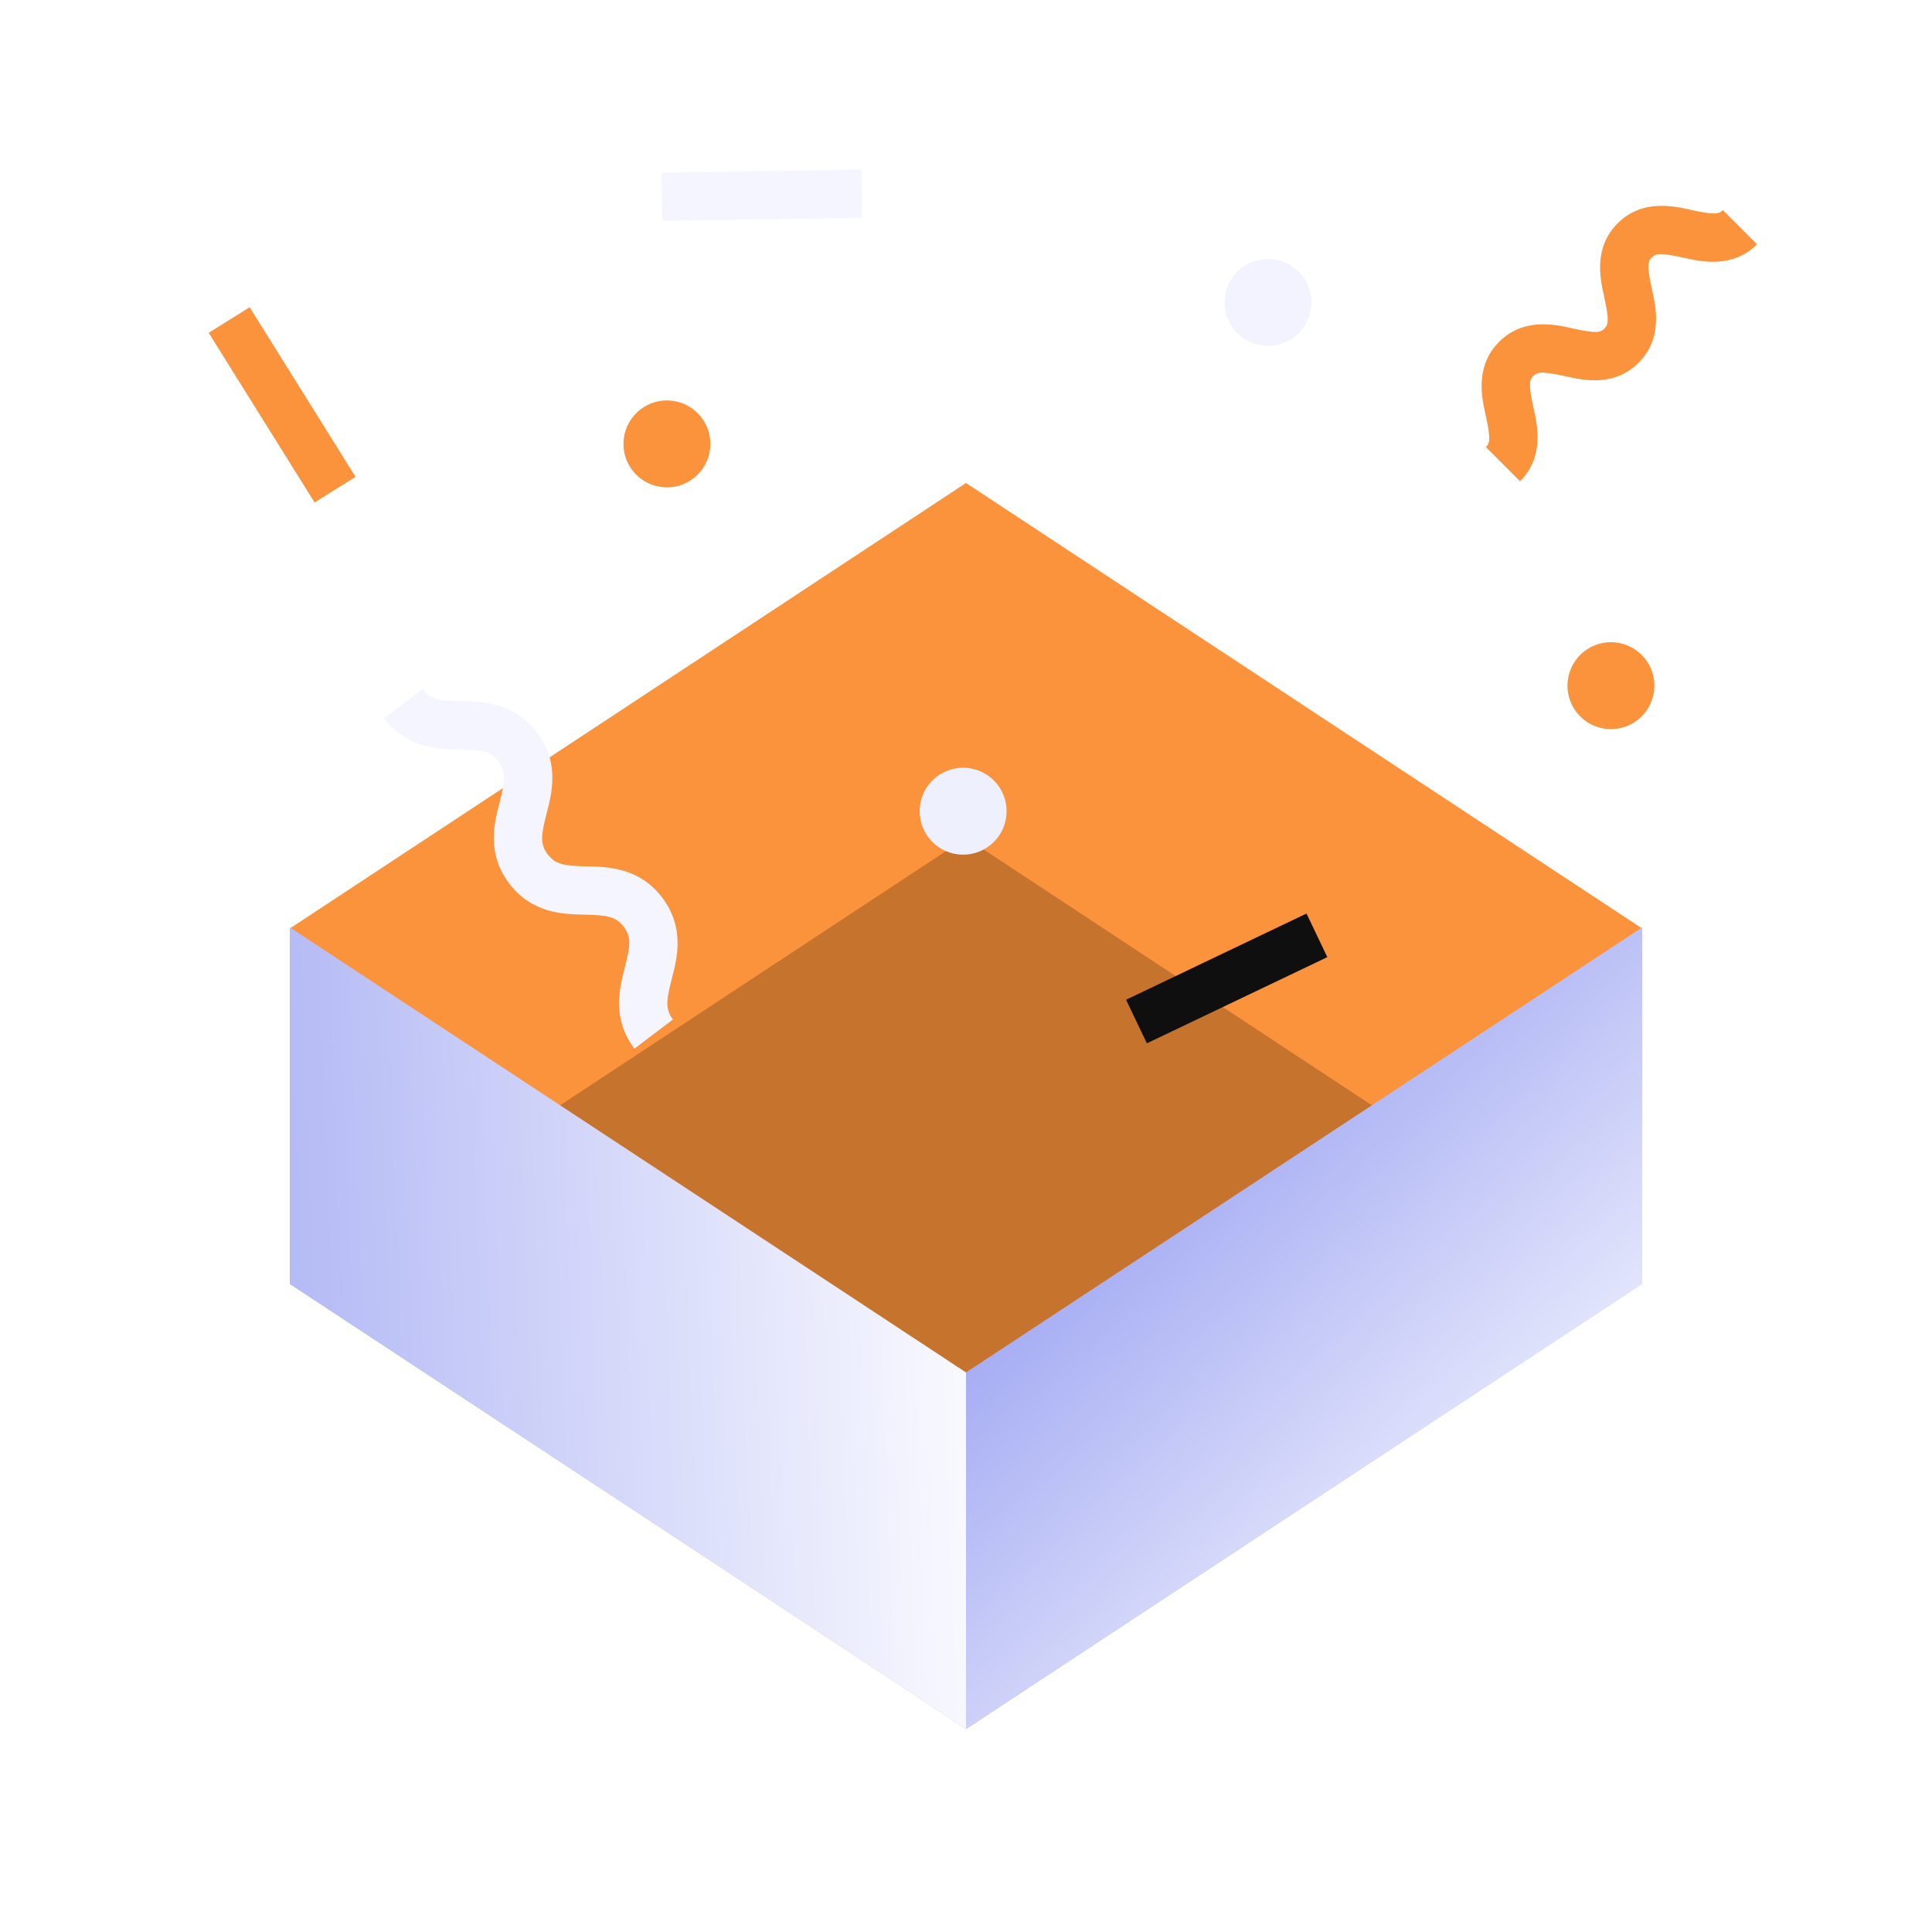
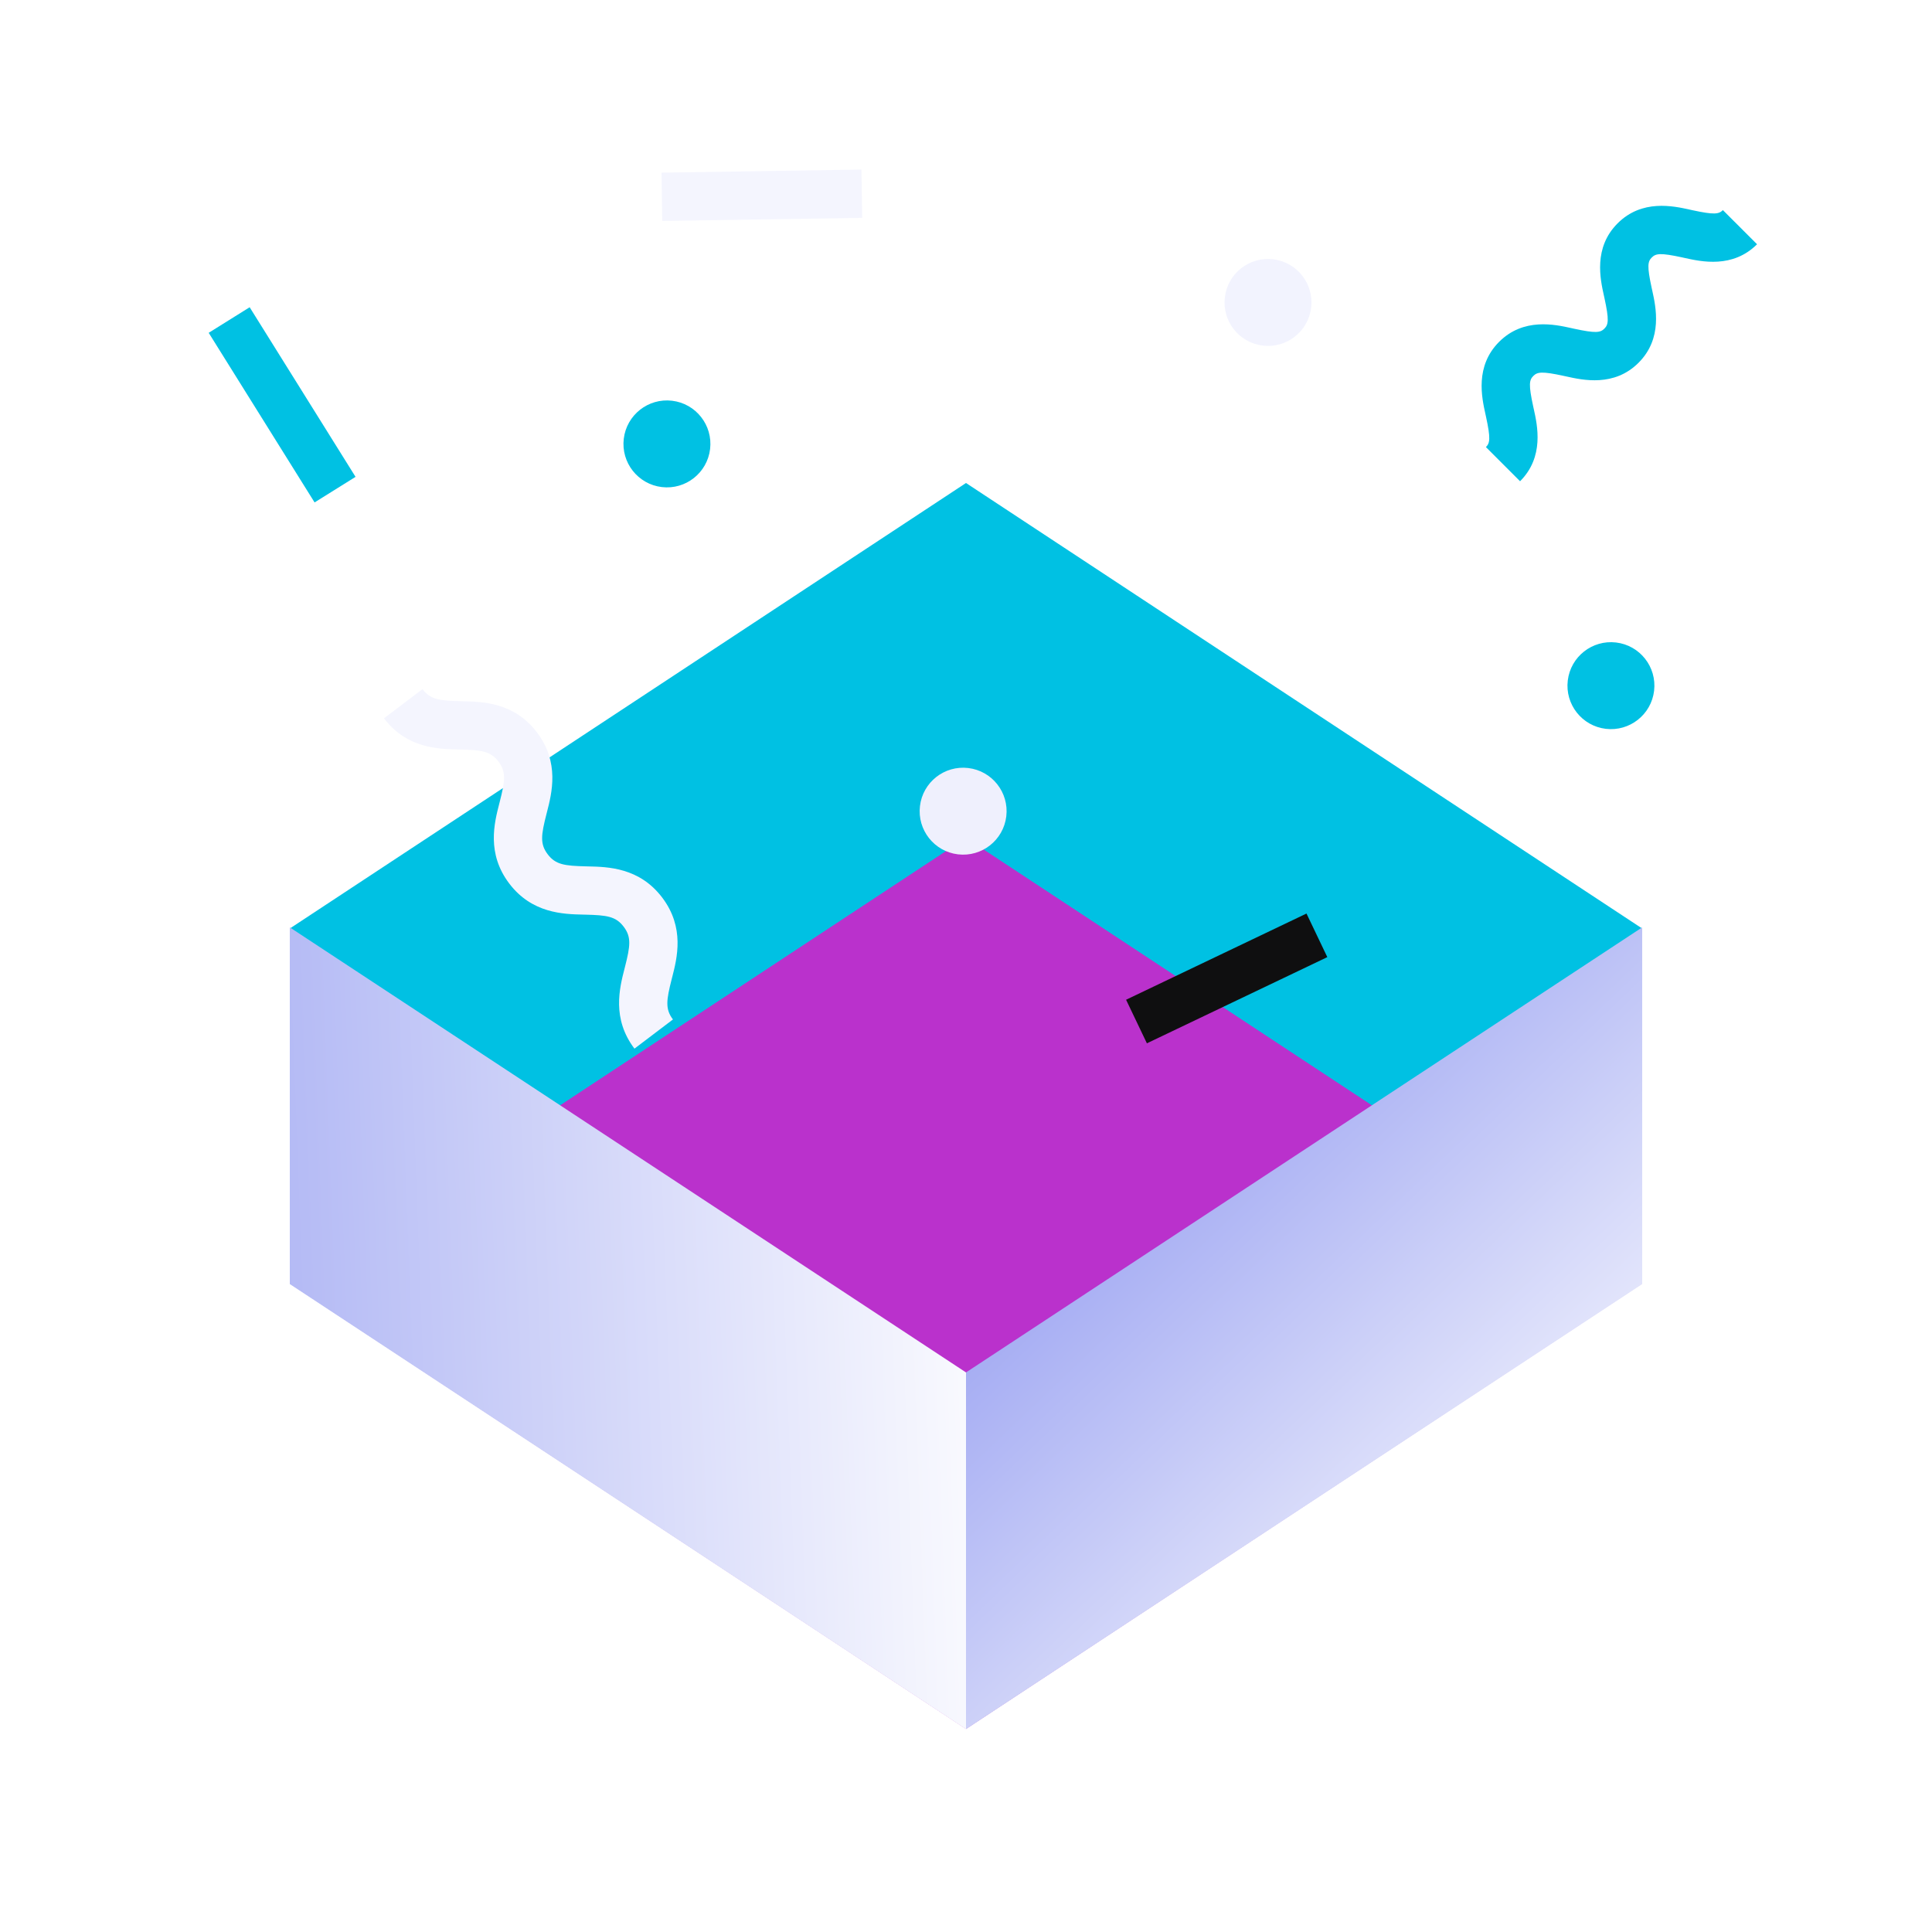
<svg xmlns="http://www.w3.org/2000/svg" width="200" height="200" viewBox="0 0 200 200" fill="none">
-   <path d="M30 96.12L100 50L170 96.12L100 142.241L30 96.12Z" fill="#FB923C" />
-   <path d="M30 132.858L100 86.738L170 132.858L100 178.978L30 132.858Z" fill="#C6732E" />
+   <path d="M30 96.12L100 50L170 96.12L100 142.241L30 96.12Z" fill="#00C1E3" />
+   <path d="M30 132.858L100 86.738L170 132.858L100 178.978L30 132.858Z" fill="#BA31CC" />
  <path d="M100 142.073V179L170 132.927V96L100 142.073Z" fill="url(#paint0_linear_3258_754)" />
  <path d="M100 142.073V179L30 132.927V96L100 142.073Z" fill="url(#paint1_linear_3258_754)" />
-   <path fill-rule="evenodd" clip-rule="evenodd" d="M32.565 52.011L21.604 34.453L25.845 31.805L36.806 49.364L32.565 52.011Z" fill="#FB923C" />
+   <path fill-rule="evenodd" clip-rule="evenodd" d="M32.565 52.011L21.604 34.453L25.845 31.805L36.806 49.364L32.565 52.011Z" fill="#00C1E3" />
  <path fill-rule="evenodd" clip-rule="evenodd" d="M116.571 103.493L135.248 94.569L137.403 99.081L118.726 108.004L116.571 103.493Z" fill="#0F0F10" />
  <path fill-rule="evenodd" clip-rule="evenodd" d="M68.48 17.872L89.177 17.553L89.254 22.553L68.557 22.872L68.48 17.872Z" fill="#F4F5FE" />
-   <path d="M69.571 41.484C72.039 41.777 73.802 44.015 73.509 46.483C73.217 48.951 70.979 50.715 68.511 50.422C66.043 50.129 64.279 47.891 64.572 45.423C64.865 42.955 67.103 41.192 69.571 41.484Z" fill="#FB923C" />
-   <path d="M167.294 66.51C169.762 66.803 171.525 69.041 171.232 71.509C170.939 73.977 168.701 75.741 166.233 75.448C163.765 75.155 162.002 72.917 162.295 70.449C162.588 67.981 164.826 66.218 167.294 66.51Z" fill="#FB923C" />
+   <path d="M69.571 41.484C72.039 41.777 73.802 44.015 73.509 46.483C73.217 48.951 70.979 50.715 68.511 50.422C66.043 50.129 64.279 47.891 64.572 45.423C64.865 42.955 67.103 41.192 69.571 41.484Z" fill="#00C1E3" />
+   <path d="M167.294 66.51C169.762 66.803 171.525 69.041 171.232 71.509C170.939 73.977 168.701 75.741 166.233 75.448C163.765 75.155 162.002 72.917 162.295 70.449C162.588 67.981 164.826 66.218 167.294 66.51Z" fill="#00C1E3" />
  <path d="M131.794 26.841C134.262 27.134 136.025 29.372 135.732 31.839C135.439 34.307 133.201 36.071 130.733 35.778C128.265 35.485 126.502 33.247 126.795 30.779C127.088 28.311 129.326 26.548 131.794 26.841Z" fill="#F2F3FE" />
  <path d="M100.232 79.505C102.7 79.798 104.464 82.036 104.171 84.504C103.878 86.972 101.64 88.735 99.172 88.442C96.704 88.15 94.941 85.912 95.234 83.444C95.526 80.976 97.764 79.212 100.232 79.505Z" fill="#EFF0FD" />
-   <path fill-rule="evenodd" clip-rule="evenodd" d="M153.83 43.132C154.32 45.393 154.241 45.863 153.822 46.282L157.357 49.818C159.876 47.299 159.157 44.058 158.772 42.325C158.752 42.236 158.734 42.152 158.716 42.072C158.226 39.812 158.306 39.341 158.726 38.921C159.145 38.501 159.616 38.421 161.876 38.912C161.956 38.929 162.04 38.948 162.129 38.967C163.861 39.352 167.103 40.072 169.622 37.553C172.14 35.035 171.421 31.793 171.037 30.059C171.017 29.971 170.999 29.887 170.981 29.807C170.491 27.546 170.571 27.075 170.99 26.656C171.41 26.237 171.88 26.157 174.142 26.647C174.222 26.665 174.306 26.683 174.394 26.703C176.127 27.087 179.369 27.805 181.889 25.286L178.353 21.751C177.933 22.171 177.461 22.25 175.201 21.761C175.12 21.743 175.036 21.724 174.948 21.705C173.215 21.321 169.973 20.602 167.455 23.12C164.936 25.639 165.655 28.881 166.039 30.614C166.059 30.702 166.078 30.786 166.095 30.866C166.585 33.128 166.505 33.598 166.086 34.018C165.667 34.437 165.198 34.516 162.937 34.026C162.857 34.008 162.773 33.99 162.685 33.97C160.952 33.585 157.71 32.865 155.19 35.385C152.671 37.904 153.39 41.146 153.775 42.88C153.794 42.968 153.813 43.052 153.83 43.132Z" fill="#FB923C" />
+   <path fill-rule="evenodd" clip-rule="evenodd" d="M153.83 43.132C154.32 45.393 154.241 45.863 153.822 46.282L157.357 49.818C159.876 47.299 159.157 44.058 158.772 42.325C158.752 42.236 158.734 42.152 158.716 42.072C158.226 39.812 158.306 39.341 158.726 38.921C159.145 38.501 159.616 38.421 161.876 38.912C161.956 38.929 162.04 38.948 162.129 38.967C163.861 39.352 167.103 40.072 169.622 37.553C172.14 35.035 171.421 31.793 171.037 30.059C171.017 29.971 170.999 29.887 170.981 29.807C170.491 27.546 170.571 27.075 170.99 26.656C171.41 26.237 171.88 26.157 174.142 26.647C174.222 26.665 174.306 26.683 174.394 26.703C176.127 27.087 179.369 27.805 181.889 25.286L178.353 21.751C177.933 22.171 177.461 22.25 175.201 21.761C175.12 21.743 175.036 21.724 174.948 21.705C173.215 21.321 169.973 20.602 167.455 23.12C164.936 25.639 165.655 28.881 166.039 30.614C166.059 30.702 166.078 30.786 166.095 30.866C166.585 33.128 166.505 33.598 166.086 34.018C165.667 34.437 165.198 34.516 162.937 34.026C162.857 34.008 162.773 33.99 162.685 33.97C160.952 33.585 157.71 32.865 155.19 35.385C152.671 37.904 153.39 41.146 153.775 42.88C153.794 42.968 153.813 43.052 153.83 43.132Z" fill="#00C1E3" />
  <path fill-rule="evenodd" clip-rule="evenodd" d="M47.727 72.59C45.465 72.536 44.548 72.412 43.736 71.34L39.752 74.361C42.106 77.466 45.363 77.539 47.421 77.584C47.485 77.585 47.548 77.587 47.609 77.588C49.871 77.642 50.789 77.766 51.602 78.839C52.415 79.911 52.287 80.828 51.728 83.02C51.713 83.079 51.697 83.141 51.681 83.203C51.169 85.196 50.359 88.351 52.714 91.457C55.068 94.562 58.326 94.634 60.384 94.68C60.448 94.681 60.511 94.683 60.572 94.684C62.834 94.738 63.752 94.862 64.565 95.934C65.377 97.006 65.249 97.923 64.691 100.116C64.676 100.176 64.66 100.236 64.644 100.298C64.133 102.293 63.324 105.449 65.679 108.555L69.663 105.534C68.85 104.461 68.977 103.543 69.536 101.351C69.551 101.291 69.567 101.23 69.583 101.168C70.094 99.174 70.903 96.018 68.549 92.913C66.194 89.808 62.937 89.736 60.879 89.69C60.815 89.689 60.752 89.687 60.691 89.686C58.428 89.632 57.511 89.507 56.698 88.436C55.886 87.364 56.014 86.448 56.573 84.256C56.588 84.197 56.604 84.136 56.62 84.074C57.132 82.08 57.942 78.924 55.586 75.818C53.231 72.712 49.974 72.64 47.915 72.594C47.851 72.593 47.789 72.591 47.727 72.59Z" fill="#F4F5FE" />
  <defs>
    <linearGradient id="paint0_linear_3258_754" x1="125.152" y1="95.845" x2="179.141" y2="152.464" gradientUnits="userSpaceOnUse">
      <stop stop-color="#9099F0" />
      <stop offset="1" stop-color="white" />
    </linearGradient>
    <linearGradient id="paint1_linear_3258_754" x1="106.172" y1="137.5" x2="-6.513" y2="141.684" gradientUnits="userSpaceOnUse">
      <stop stop-color="white" />
      <stop offset="1" stop-color="#9099F0" />
    </linearGradient>
  </defs>
</svg>
